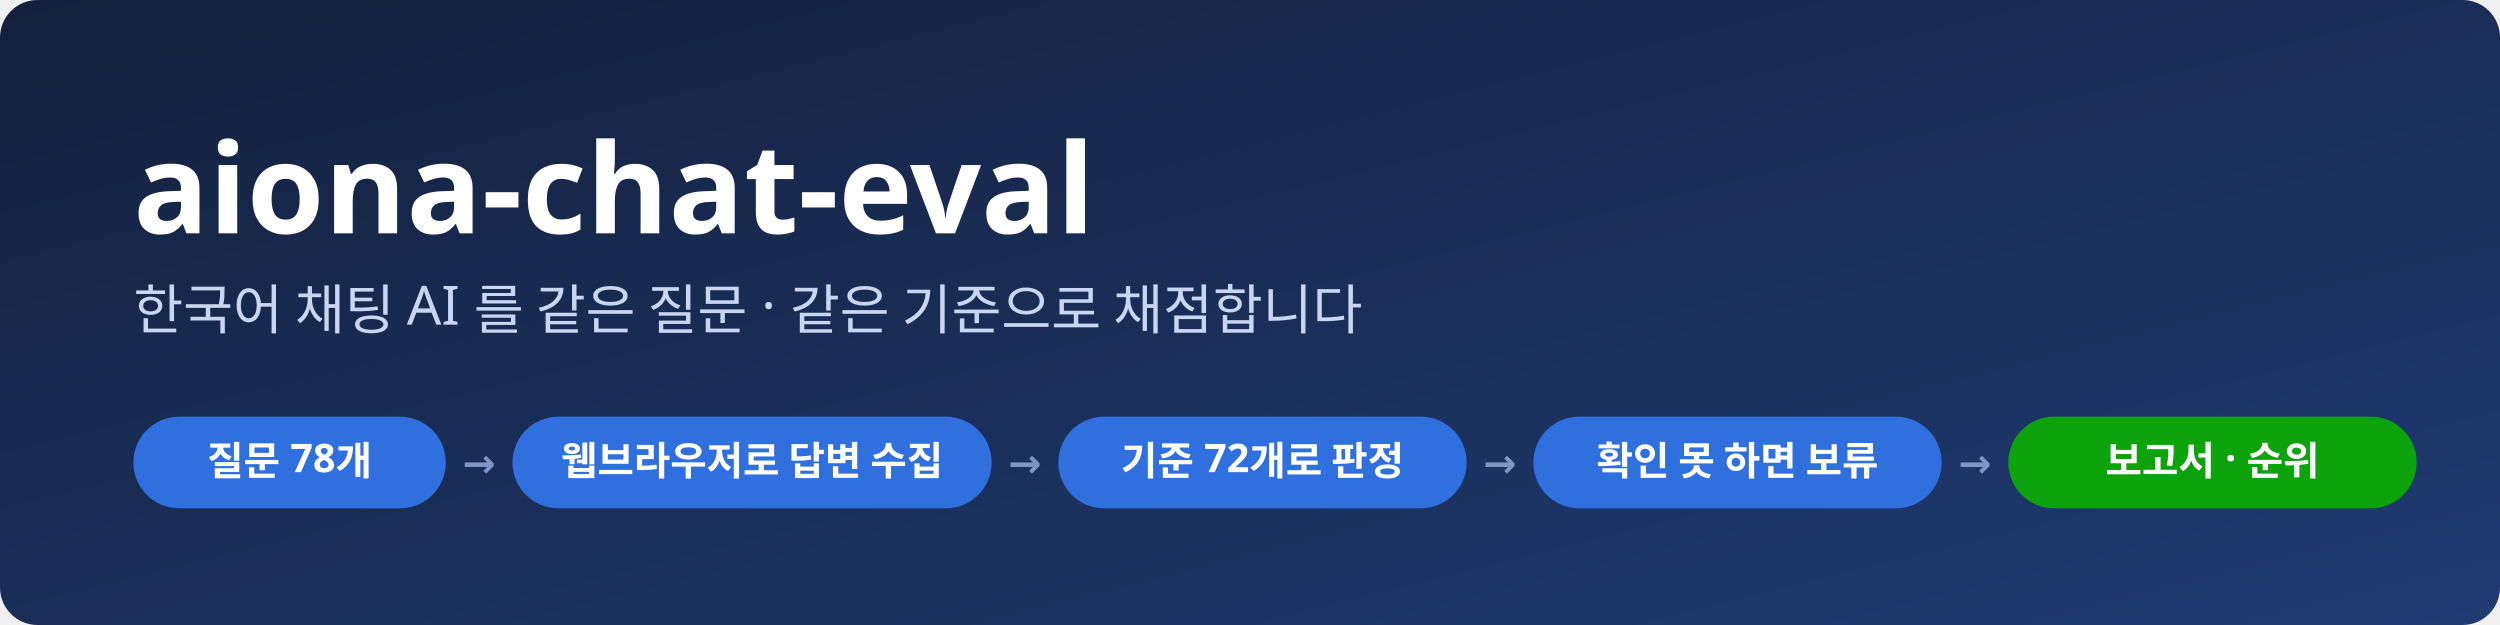
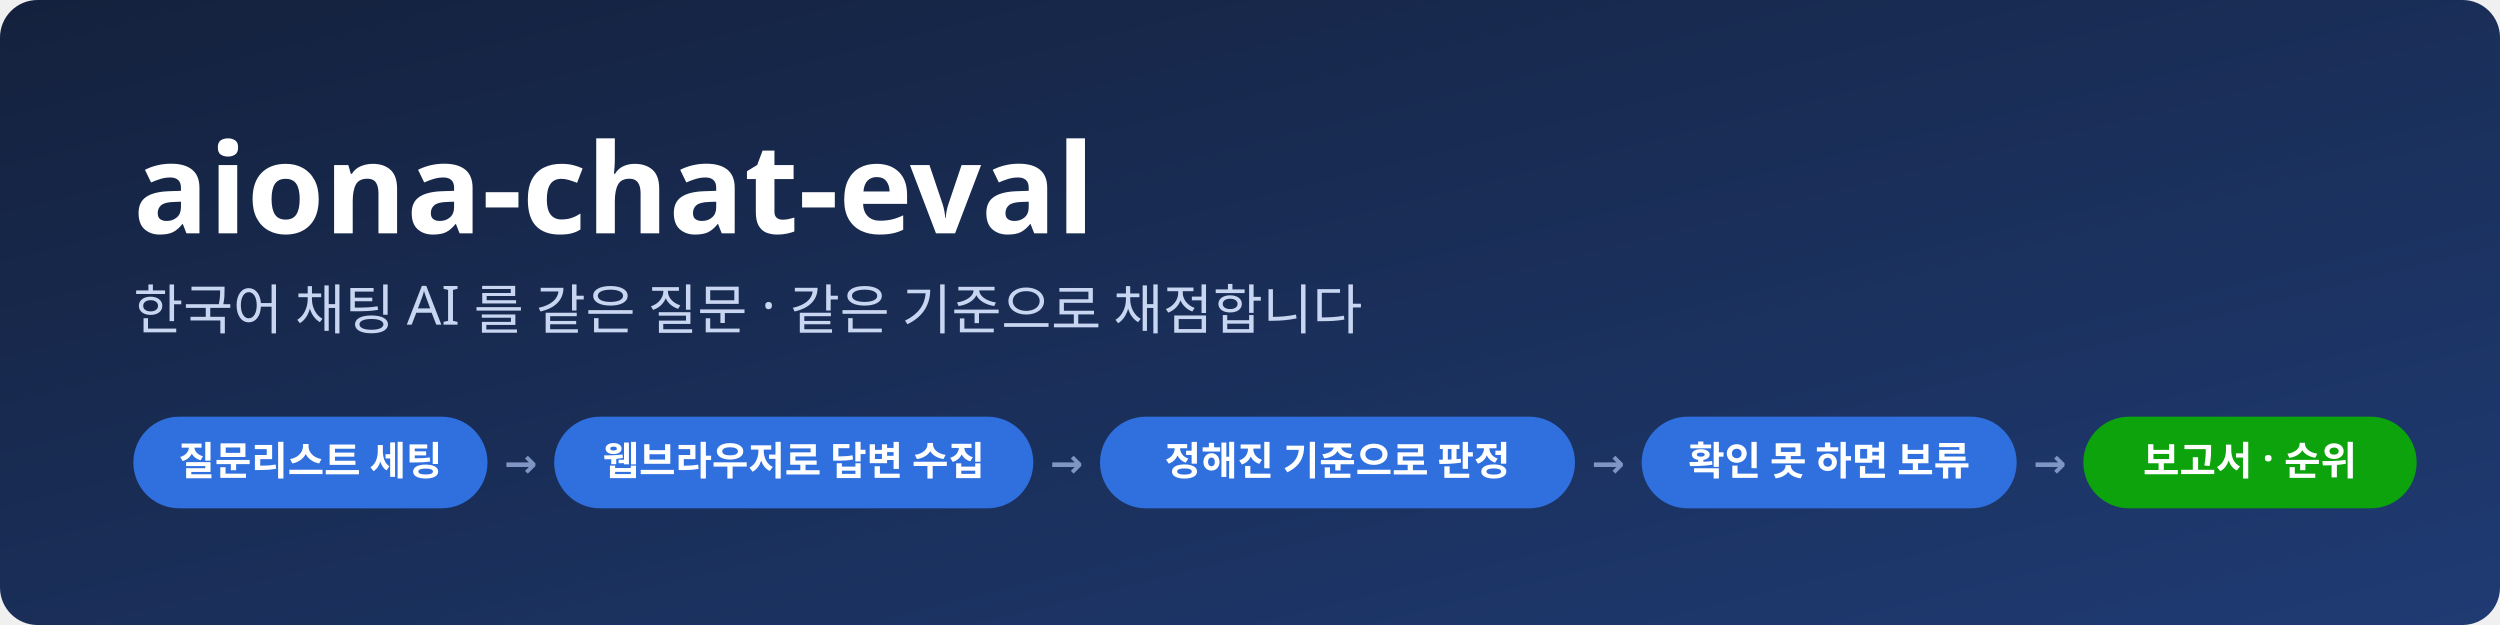
<svg xmlns="http://www.w3.org/2000/svg" viewBox="0 0 1200 300" role="img" aria-label="aiona-chat-eval — 한국어 채팅 AI 품질 평가">
  <defs>
    <linearGradient id="bg" x1="0" y1="0" x2="1" y2="1">
      <stop offset="0" stop-color="#14213d" />
      <stop offset="1" stop-color="#1f3b73" />
    </linearGradient>
  </defs>
  <rect width="1200" height="300" rx="18" fill="url(#bg)" />
  <g font-family="'Pretendard','Apple SD Gothic Neo','Malgun Gothic','Noto Sans KR',system-ui,sans-serif">
    <text x="64" y="112" fill="#ffffff" font-size="60" font-weight="800">aiona-chat-eval</text>
    <text x="64" y="158" fill="#c9d6f2" font-size="26">한국어 채팅 AI 를 같은 질문 · 같은 기준으로 채점합니다</text>
    <g font-size="19" font-weight="600">
-       <rect x="64" y="200" width="150" height="44" rx="22" fill="#2f6fde" />
-       <text x="139" y="228" fill="#fff" text-anchor="middle">질문 78개</text>
-       <text x="222" y="229" fill="#7f95c4">→</text>
-       <rect x="246" y="200" width="230" height="44" rx="22" fill="#2f6fde" />
-       <text x="361" y="228" fill="#fff" text-anchor="middle">웹브라우저로 답변 수집</text>
-       <text x="484" y="229" fill="#7f95c4">→</text>
-       <rect x="508" y="200" width="196" height="44" rx="22" fill="#2f6fde" />
-       <text x="606" y="228" fill="#fff" text-anchor="middle">기준 72개로 판정</text>
-       <text x="712" y="229" fill="#7f95c4">→</text>
-       <rect x="736" y="200" width="196" height="44" rx="22" fill="#2f6fde" />
-       <text x="834" y="228" fill="#fff" text-anchor="middle">확인 못 하면 보류</text>
-       <text x="940" y="229" fill="#7f95c4">→</text>
-       <rect x="964" y="200" width="196" height="44" rx="22" fill="#0ca30c" />
-       <text x="1062" y="228" fill="#fff" text-anchor="middle">보고서 · 순위</text>
+       <rect x="64" y="200" width="170" height="44" rx="22" fill="#2f6fde" />
+       <text x="149" y="228" fill="#fff" text-anchor="middle">질문리스트 세팅</text>
+       <text x="242" y="229" fill="#7f95c4">→</text>
+       <rect x="266" y="200" width="230" height="44" rx="22" fill="#2f6fde" />
+       <text x="381" y="228" fill="#fff" text-anchor="middle">웹브라우저로 답변 수집</text>
+       <text x="504" y="229" fill="#7f95c4">→</text>
+       <rect x="528" y="200" width="228" height="44" rx="22" fill="#2f6fde" />
+       <text x="642" y="228" fill="#fff" text-anchor="middle">정해진 기준으로 판정</text>
+       <text x="764" y="229" fill="#7f95c4">→</text>
+       <rect x="788" y="200" width="180" height="44" rx="22" fill="#2f6fde" />
+       <text x="878" y="228" fill="#fff" text-anchor="middle">확인 못 하면 보류</text>
+       <text x="976" y="229" fill="#7f95c4">→</text>
+       <rect x="1000" y="200" width="160" height="44" rx="22" fill="#0ca30c" />
+       <text x="1080" y="228" fill="#fff" text-anchor="middle">보고서 · 순위</text>
    </g>
  </g>
</svg>
